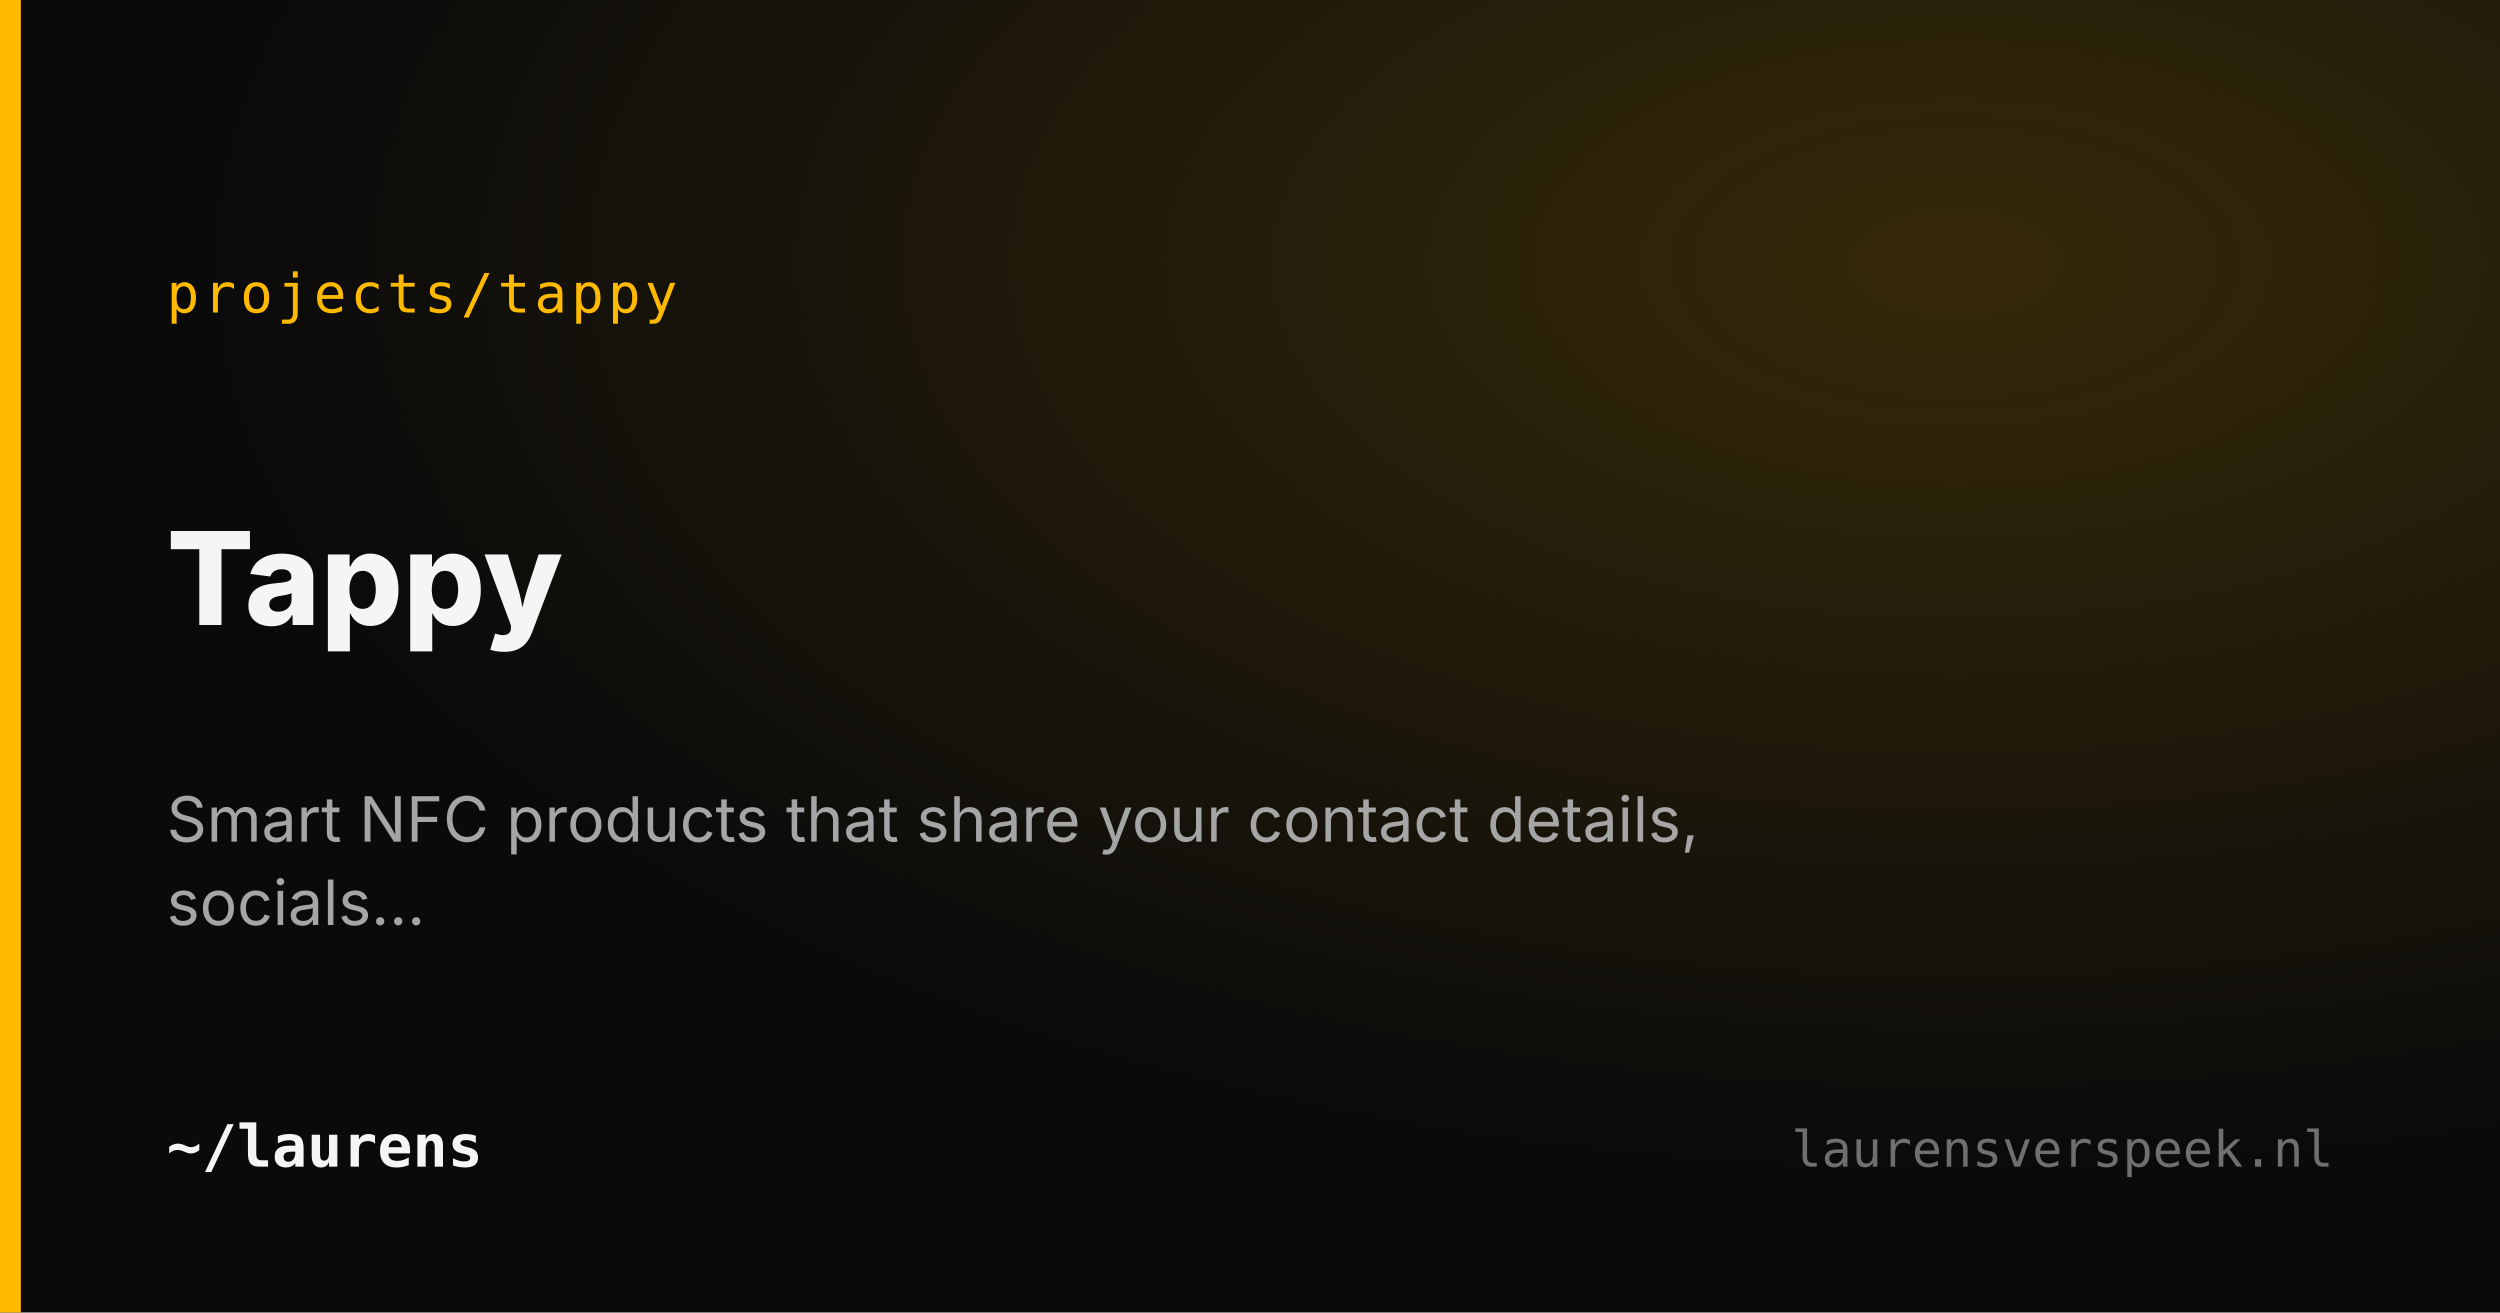
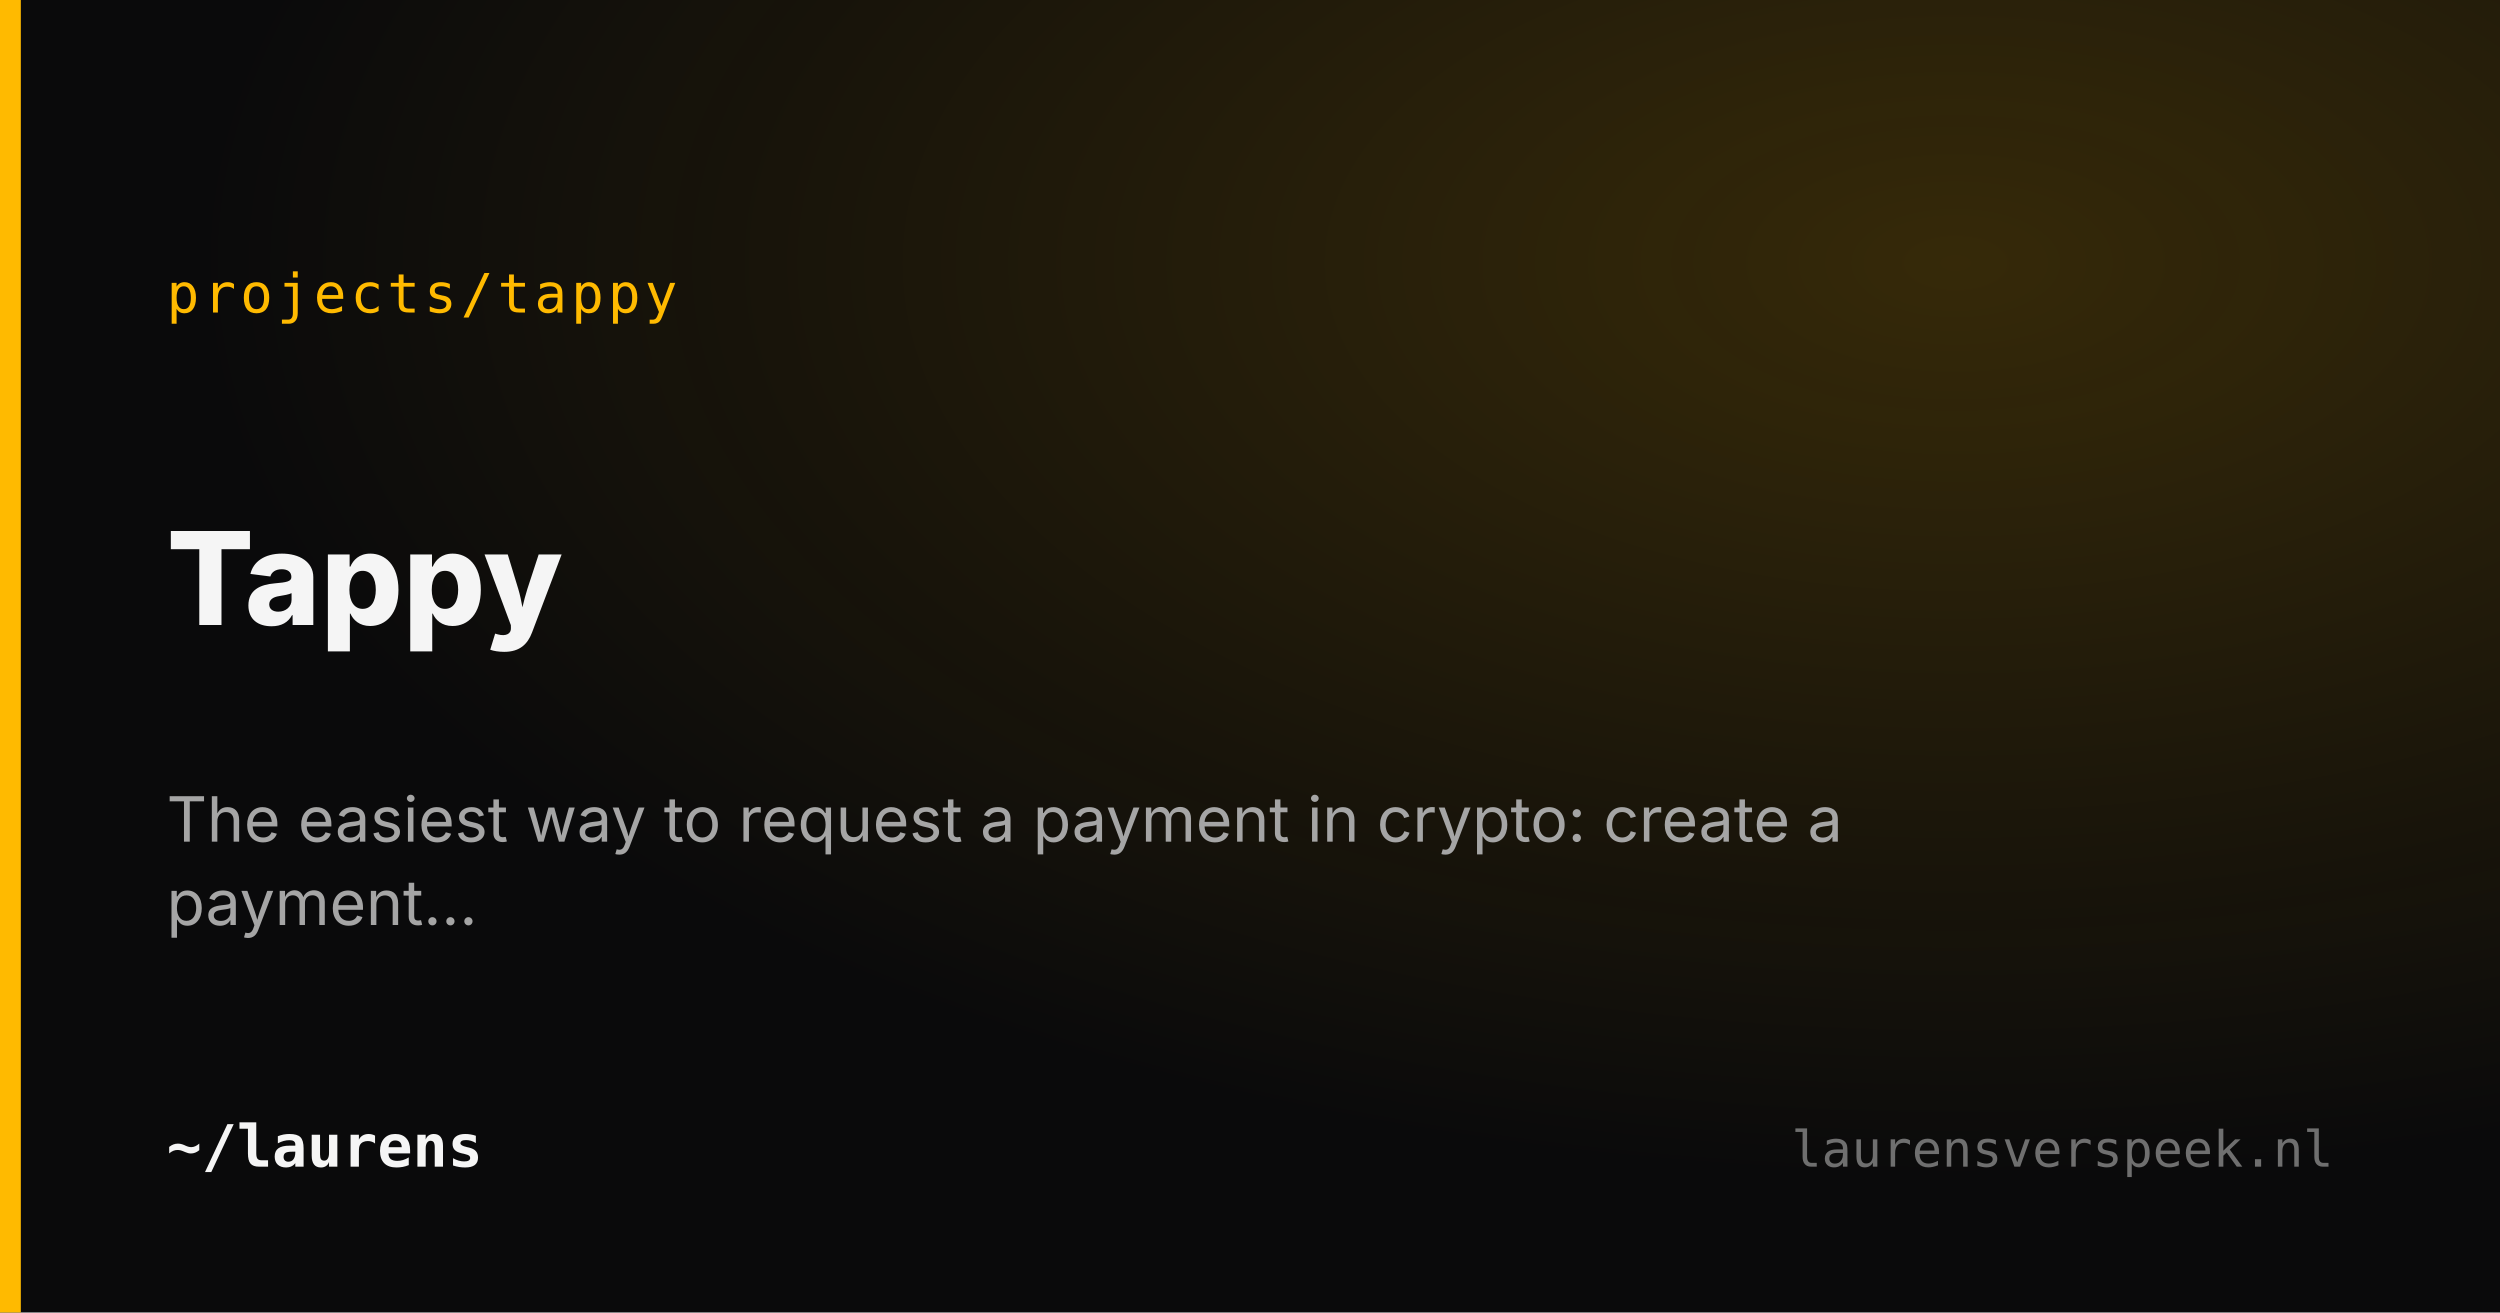
<svg xmlns="http://www.w3.org/2000/svg" width="1200" height="630" viewBox="0 0 1200 630">
  <defs>
    <radialGradient id="glow" cx="78%" cy="20%" r="70%">
      <stop offset="0%" stop-color="#ffba00" stop-opacity="0.18" />
      <stop offset="100%" stop-color="#ffba00" stop-opacity="0" />
    </radialGradient>
    <style>
      .title { fill: #f5f5f5; font-family: 'Inter', system-ui, sans-serif; font-size: 62px; font-weight: 800; }
      .desc { fill: #a5a5a5; font-family: 'Inter', system-ui, sans-serif; font-size: 30px; }
      .eyebrow { fill: #ffba00; font-family: 'JetBrains Mono', ui-monospace, monospace; font-size: 26px; letter-spacing: 2px; }
      .brand { fill: #f5f5f5; font-family: 'JetBrains Mono', ui-monospace, monospace; font-size: 28px; font-weight: 700; }
      .domain { fill: #6f6f6f; font-family: 'JetBrains Mono', ui-monospace, monospace; font-size: 24px; }
    </style>
  </defs>
  <rect width="1200" height="630" fill="#0a0a0b" />
  <rect width="1200" height="630" fill="url(#glow)" />
  <rect x="0" y="0" width="10" height="630" fill="#ffba00" />
  <text x="80" y="150" class="eyebrow">projects/tappy</text>
  <text x="80" y="300" class="title">Tappy</text>
-   <text x="80" y="404" class="desc">Smart NFC products that share your contact details,</text>
-   <text x="80" y="444" class="desc">socials…</text>
+   <text x="80" y="404" class="desc">The easiest way to request a payment in crypto: create a</text>
+   <text x="80" y="444" class="desc">payment…</text>
  <text x="80" y="560" class="brand">~/laurens</text>
  <text x="1120" y="560" text-anchor="end" class="domain">laurensverspeek.nl</text>
</svg>
